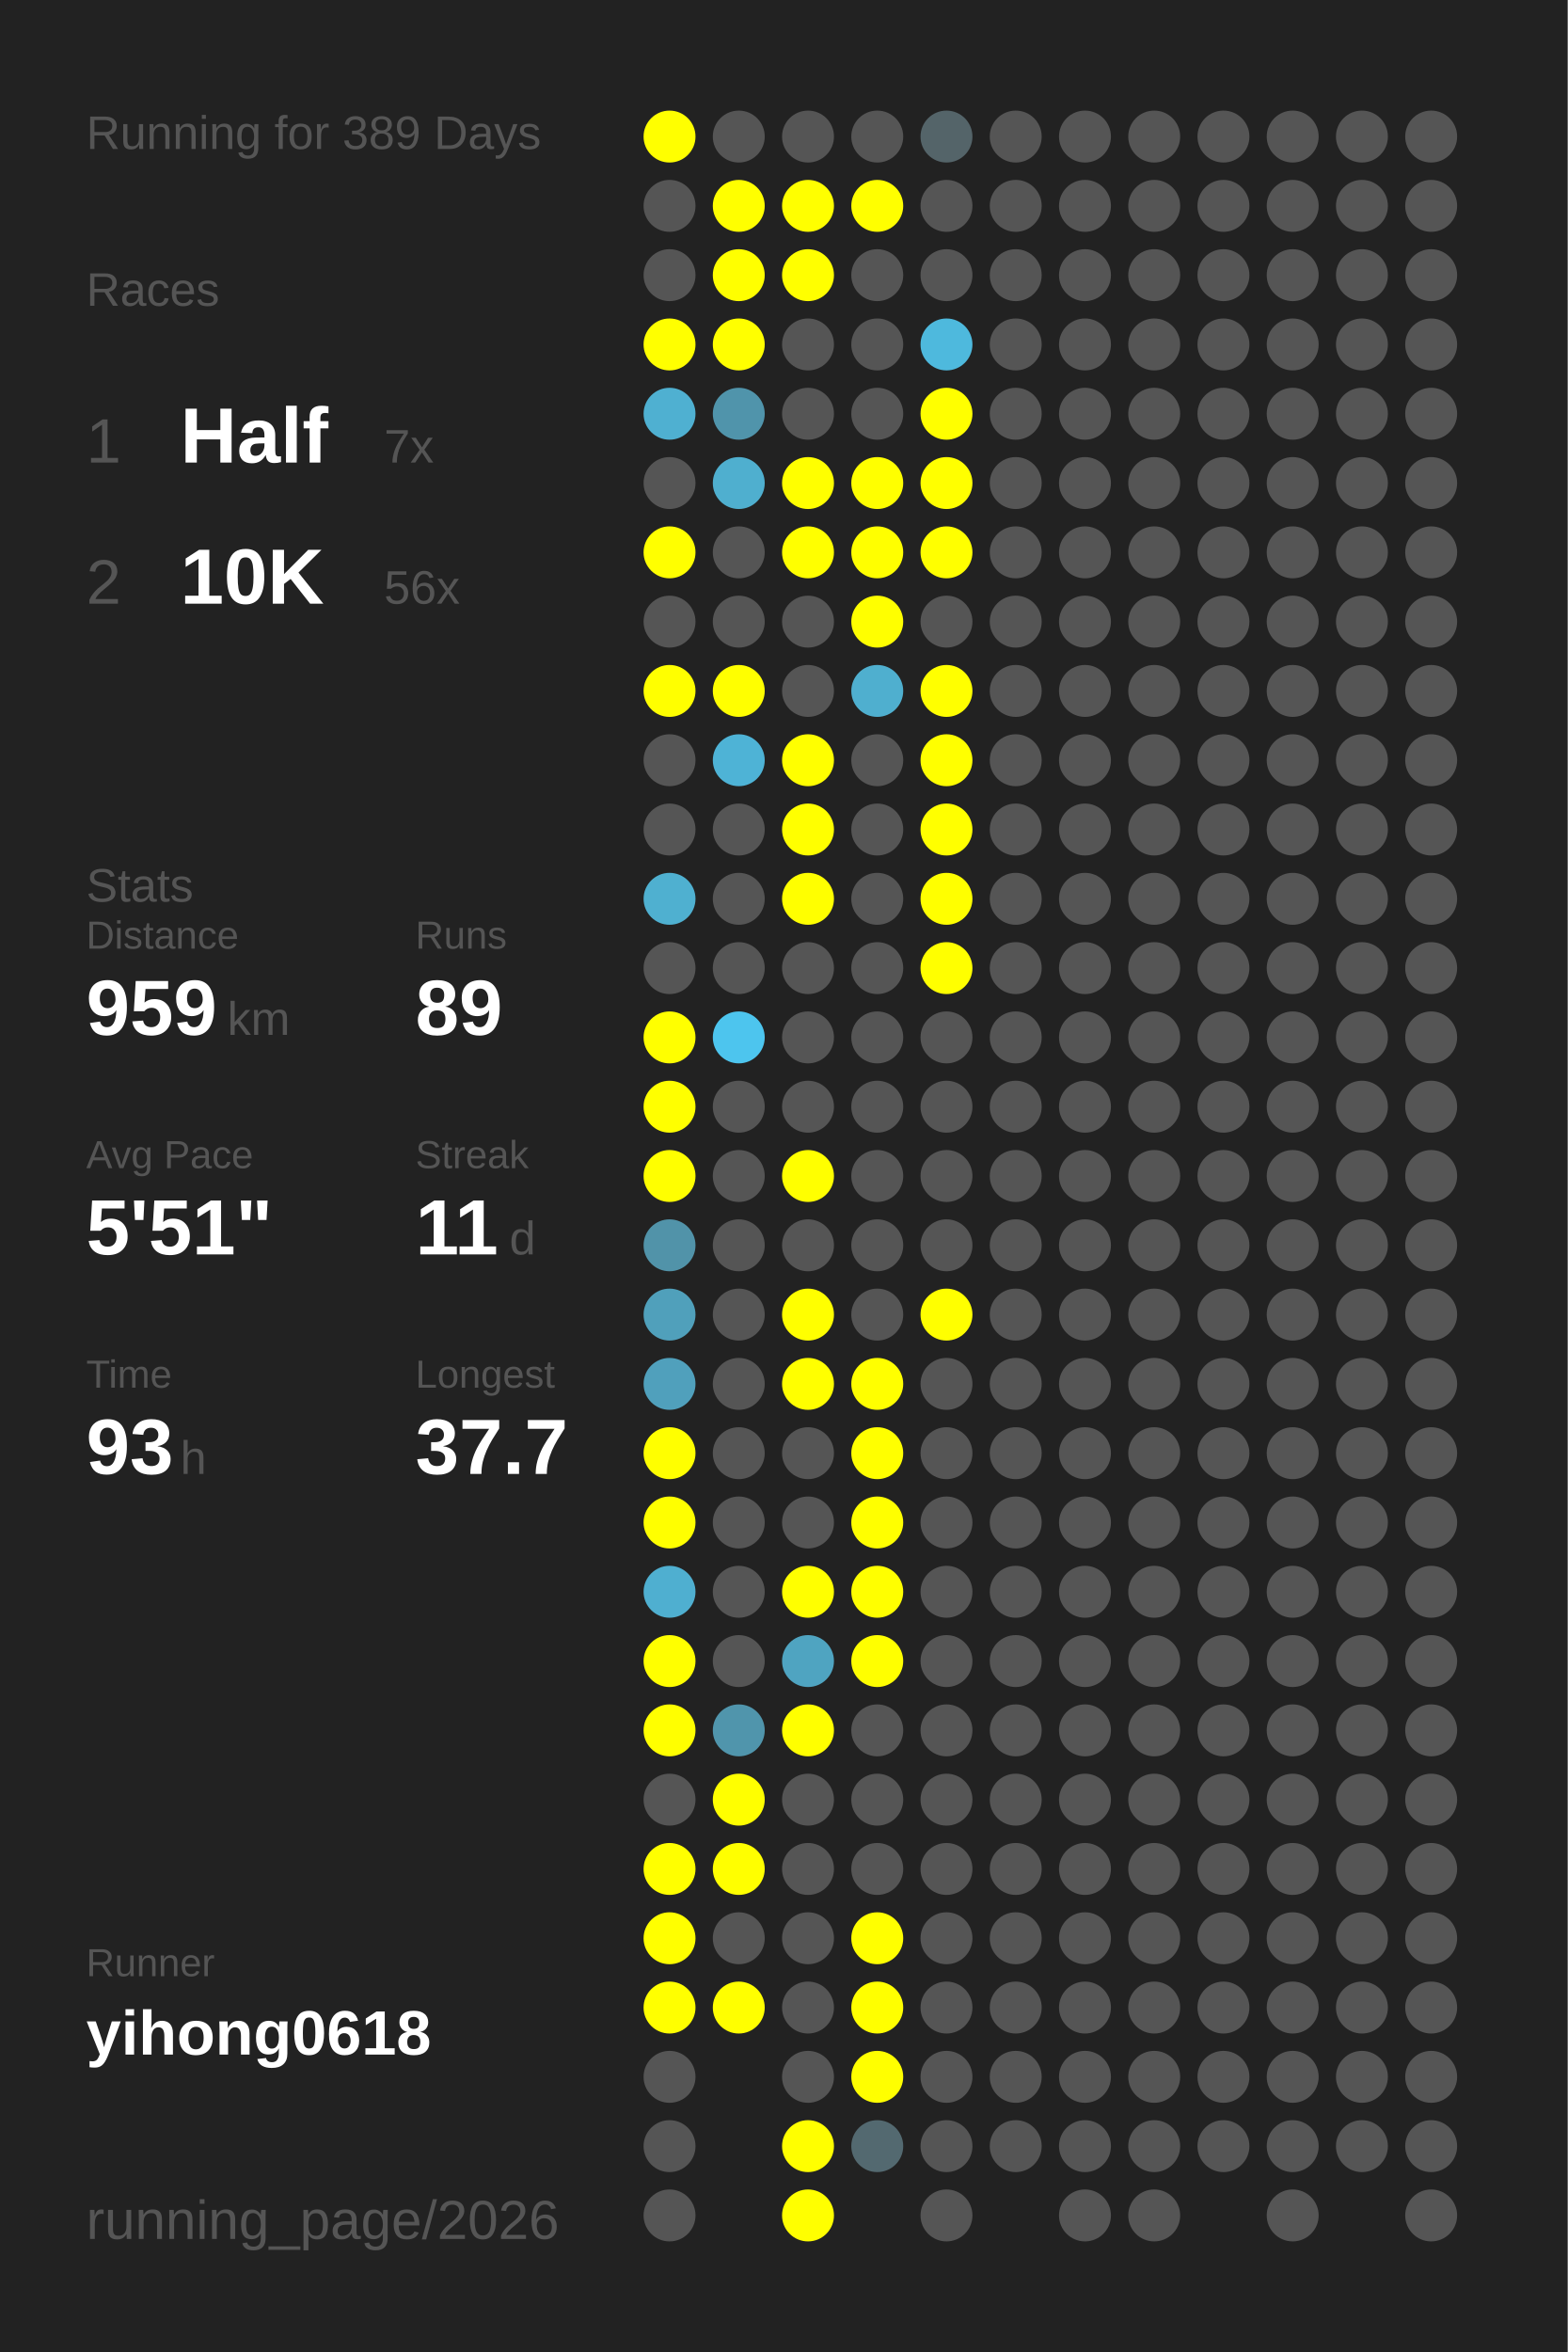
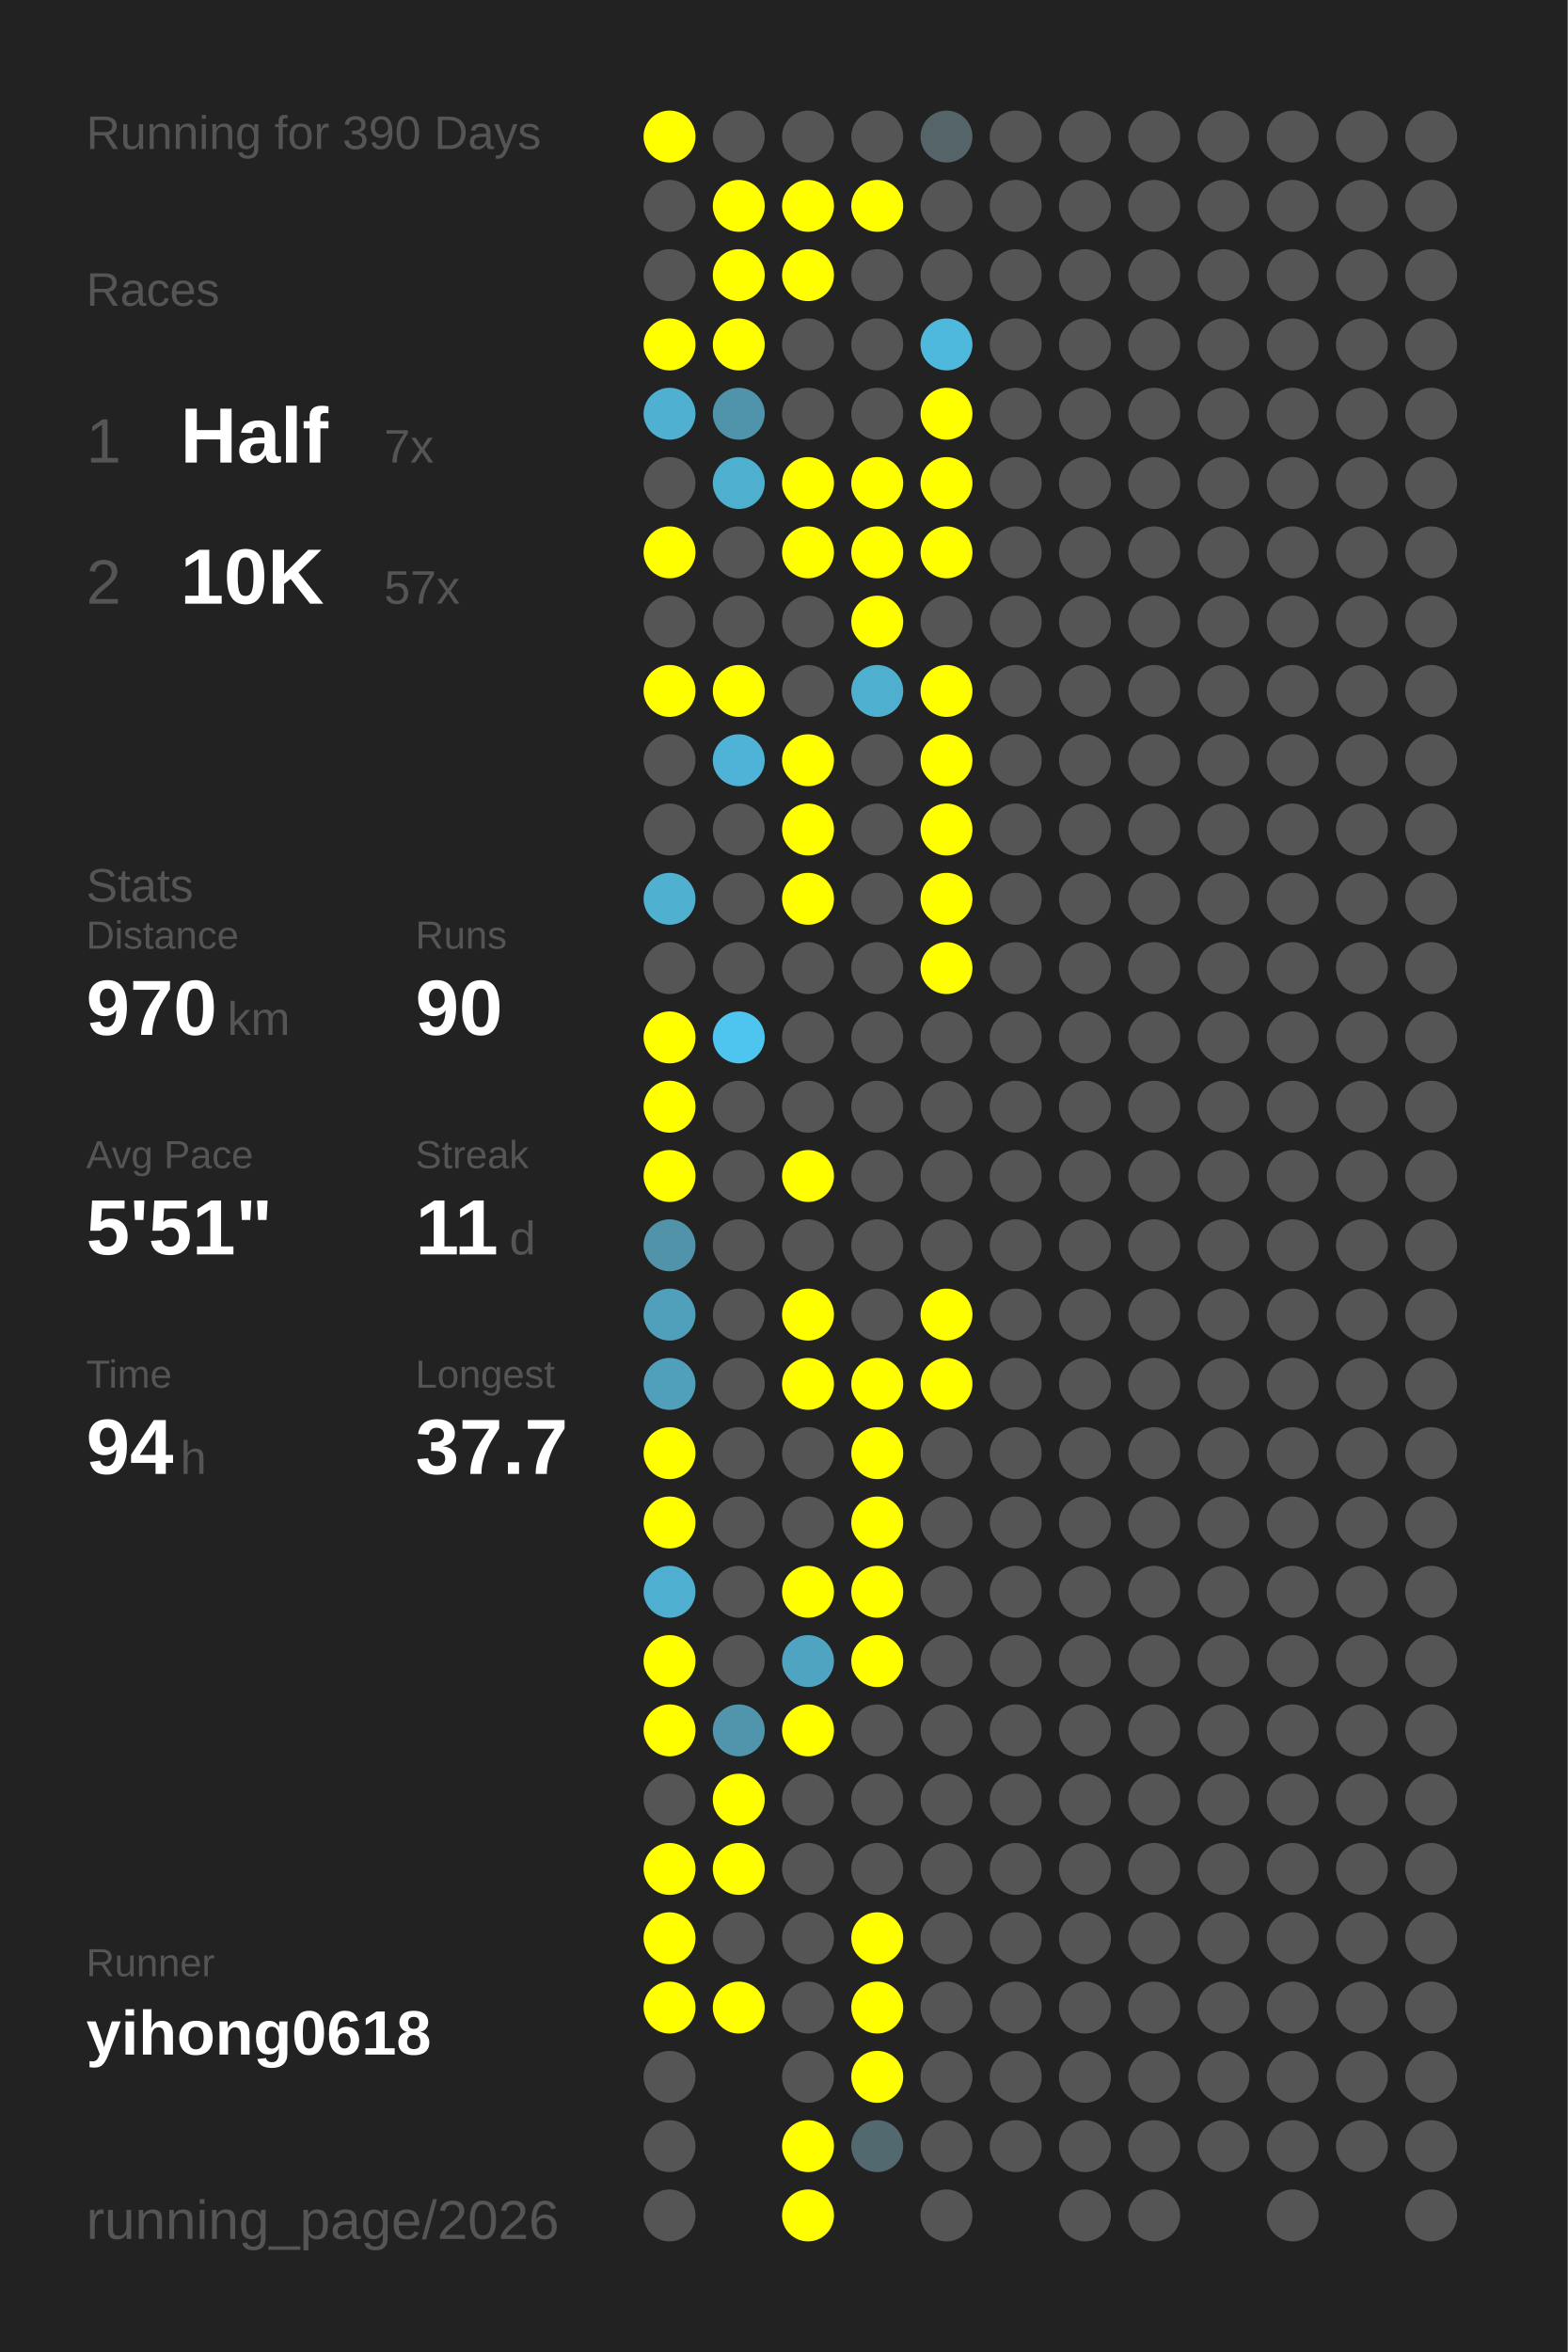
<svg xmlns="http://www.w3.org/2000/svg" baseProfile="full" height="300mm" version="1.1" viewBox="0,0,200,300" width="200mm">
  <defs />
  <rect fill="#222222" height="300" width="200" x="0" y="0" />
-   <text fill="#555555" style="font-size:6px; font-family:Arial;" x="11" y="19">Running for 389 Days</text>
+   <text fill="#555555" style="font-size:6px; font-family:Arial;" x="11" y="19">Running for 390 Days</text>
  <text fill="#555555" style="font-size:6px; font-family:Arial;" x="11" y="39">Races</text>
  <text fill="#555555" style="font-size:8px; font-family:Arial;" x="11" y="59">1</text>
  <text fill="#FFFFFF" style="font-size:10px; font-family:Arial; font-weight:bold;" x="23" y="59">Half</text>
  <text fill="#555555" style="font-size:6px; font-family:Arial;" x="49" y="59">7x</text>
  <text fill="#555555" style="font-size:8px; font-family:Arial;" x="11" y="77">2</text>
  <text fill="#FFFFFF" style="font-size:10px; font-family:Arial; font-weight:bold;" x="23" y="77">10K</text>
-   <text fill="#555555" style="font-size:6px; font-family:Arial;" x="49" y="77">56x</text>
+   <text fill="#555555" style="font-size:6px; font-family:Arial;" x="49" y="77">57x</text>
  <text fill="#555555" style="font-size:6px; font-family:Arial;" x="11" y="115">Stats</text>
  <text fill="#555555" style="font-size:5px; font-family:Arial;" x="11" y="121">Distance</text>
-   <text fill="#FFFFFF" style="font-size:10px; font-family:Arial; font-weight:bold;" x="11" y="132">959</text>
+   <text fill="#FFFFFF" style="font-size:10px; font-family:Arial; font-weight:bold;" x="11" y="132">970</text>
  <text fill="#555555" style="font-size:6px; font-family:Arial;" x="29" y="132">km</text>
  <text fill="#555555" style="font-size:5px; font-family:Arial;" x="53" y="121">Runs</text>
-   <text fill="#FFFFFF" style="font-size:10px; font-family:Arial; font-weight:bold;" x="53" y="132">89</text>
+   <text fill="#FFFFFF" style="font-size:10px; font-family:Arial; font-weight:bold;" x="53" y="132">90</text>
  <text fill="#555555" style="font-size:5px; font-family:Arial;" x="11" y="149">Avg Pace</text>
  <text fill="#FFFFFF" style="font-size:10px; font-family:Arial; font-weight:bold;" x="11" y="160">5'51"</text>
  <text fill="#555555" style="font-size:5px; font-family:Arial;" x="53" y="149">Streak</text>
  <text fill="#FFFFFF" style="font-size:10px; font-family:Arial; font-weight:bold;" x="53" y="160">11</text>
  <text fill="#555555" style="font-size:6px; font-family:Arial;" x="65" y="160">d</text>
  <text fill="#555555" style="font-size:5px; font-family:Arial;" x="11" y="177">Time</text>
-   <text fill="#FFFFFF" style="font-size:10px; font-family:Arial; font-weight:bold;" x="11" y="188">93</text>
+   <text fill="#FFFFFF" style="font-size:10px; font-family:Arial; font-weight:bold;" x="11" y="188">94</text>
  <text fill="#555555" style="font-size:6px; font-family:Arial;" x="23" y="188">h</text>
  <text fill="#555555" style="font-size:5px; font-family:Arial;" x="53" y="177">Longest</text>
  <text fill="#FFFFFF" style="font-size:10px; font-family:Arial; font-weight:bold;" x="53" y="188">37.7</text>
  <text fill="#555555" style="font-size:5px; font-family:Arial;" x="11" y="252.065">Runner</text>
  <text fill="#FFFFFF" style="font-size:8px; font-family:Arial; font-weight:bold;" x="11" y="262.065">yihong0618</text>
  <text fill="#555555" style="font-size:7px; font-family:Arial;" x="11" y="285.581">running_page/2026</text>
  <circle cx="85.417" cy="17.419" fill="#FFFF00" r="3.312" />
  <circle cx="85.417" cy="26.258" fill="#555555" r="3.312" />
  <circle cx="85.417" cy="35.097" fill="#555555" r="3.312" />
  <circle cx="85.417" cy="43.935" fill="#FFFF00" r="3.312" />
  <circle cx="85.417" cy="52.774" fill="#4fb0d1" r="3.312" />
  <circle cx="85.417" cy="61.613" fill="#555555" r="3.312" />
  <circle cx="85.417" cy="70.452" fill="#FFFF00" r="3.312" />
  <circle cx="85.417" cy="79.29" fill="#555555" r="3.312" />
  <circle cx="85.417" cy="88.129" fill="#FFFF00" r="3.312" />
  <circle cx="85.417" cy="96.968" fill="#555555" r="3.312" />
  <circle cx="85.417" cy="105.806" fill="#555555" r="3.312" />
  <circle cx="85.417" cy="114.645" fill="#4fb0d0" r="3.312" />
  <circle cx="85.417" cy="123.484" fill="#555555" r="3.312" />
  <circle cx="85.417" cy="132.323" fill="#FFFF00" r="3.312" />
  <circle cx="85.417" cy="141.161" fill="#FFFF00" r="3.312" />
  <circle cx="85.417" cy="150" fill="#FFFF00" r="3.312" />
  <circle cx="85.417" cy="158.839" fill="#5193a9" r="3.312" />
  <circle cx="85.417" cy="167.677" fill="#50a0bb" r="3.312" />
  <circle cx="85.417" cy="176.516" fill="#50a0bc" r="3.312" />
  <circle cx="85.417" cy="185.355" fill="#FFFF00" r="3.312" />
  <circle cx="85.417" cy="194.194" fill="#FFFF00" r="3.312" />
  <circle cx="85.417" cy="203.032" fill="#4fafd0" r="3.312" />
  <circle cx="85.417" cy="211.871" fill="#FFFF00" r="3.312" />
  <circle cx="85.417" cy="220.71" fill="#FFFF00" r="3.312" />
  <circle cx="85.417" cy="229.548" fill="#555555" r="3.312" />
  <circle cx="85.417" cy="238.387" fill="#FFFF00" r="3.312" />
  <circle cx="85.417" cy="247.226" fill="#FFFF00" r="3.312" />
  <circle cx="85.417" cy="256.065" fill="#FFFF00" r="3.312" />
  <circle cx="85.417" cy="264.903" fill="#555555" r="3.312" />
  <circle cx="85.417" cy="273.742" fill="#555555" r="3.312" />
  <circle cx="85.417" cy="282.581" fill="#555555" r="3.312" />
  <circle cx="94.25" cy="17.419" fill="#555555" r="3.312" />
  <circle cx="94.25" cy="26.258" fill="#FFFF00" r="3.312" />
  <circle cx="94.25" cy="35.097" fill="#FFFF00" r="3.312" />
  <circle cx="94.25" cy="43.935" fill="#FFFF00" r="3.312" />
  <circle cx="94.25" cy="52.774" fill="#5094ab" r="3.312" />
  <circle cx="94.25" cy="61.613" fill="#4fafcf" r="3.312" />
  <circle cx="94.25" cy="70.452" fill="#555555" r="3.312" />
  <circle cx="94.25" cy="79.29" fill="#555555" r="3.312" />
  <circle cx="94.25" cy="88.129" fill="#FFFF00" r="3.312" />
  <circle cx="94.25" cy="96.968" fill="#4eb3d6" r="3.312" />
  <circle cx="94.25" cy="105.806" fill="#555555" r="3.312" />
  <circle cx="94.25" cy="114.645" fill="#555555" r="3.312" />
  <circle cx="94.25" cy="123.484" fill="#555555" r="3.312" />
  <circle cx="94.25" cy="132.323" fill="#4dc5ee" r="3.312" />
  <circle cx="94.25" cy="141.161" fill="#555555" r="3.312" />
  <circle cx="94.25" cy="150" fill="#555555" r="3.312" />
  <circle cx="94.25" cy="158.839" fill="#555555" r="3.312" />
  <circle cx="94.25" cy="167.677" fill="#555555" r="3.312" />
  <circle cx="94.25" cy="176.516" fill="#555555" r="3.312" />
  <circle cx="94.25" cy="185.355" fill="#555555" r="3.312" />
  <circle cx="94.25" cy="194.194" fill="#555555" r="3.312" />
  <circle cx="94.25" cy="203.032" fill="#555555" r="3.312" />
  <circle cx="94.25" cy="211.871" fill="#555555" r="3.312" />
  <circle cx="94.25" cy="220.71" fill="#5095ac" r="3.312" />
  <circle cx="94.25" cy="229.548" fill="#FFFF00" r="3.312" />
  <circle cx="94.25" cy="238.387" fill="#FFFF00" r="3.312" />
  <circle cx="94.25" cy="247.226" fill="#555555" r="3.312" />
  <circle cx="94.25" cy="256.065" fill="#FFFF00" r="3.312" />
  <circle cx="103.083" cy="17.419" fill="#555555" r="3.312" />
  <circle cx="103.083" cy="26.258" fill="#FFFF00" r="3.312" />
  <circle cx="103.083" cy="35.097" fill="#FFFF00" r="3.312" />
  <circle cx="103.083" cy="43.935" fill="#555555" r="3.312" />
  <circle cx="103.083" cy="52.774" fill="#555555" r="3.312" />
  <circle cx="103.083" cy="61.613" fill="#FFFF00" r="3.312" />
  <circle cx="103.083" cy="70.452" fill="#FFFF00" r="3.312" />
  <circle cx="103.083" cy="79.29" fill="#555555" r="3.312" />
  <circle cx="103.083" cy="88.129" fill="#555555" r="3.312" />
  <circle cx="103.083" cy="96.968" fill="#FFFF00" r="3.312" />
  <circle cx="103.083" cy="105.806" fill="#FFFF00" r="3.312" />
  <circle cx="103.083" cy="114.645" fill="#FFFF00" r="3.312" />
  <circle cx="103.083" cy="123.484" fill="#555555" r="3.312" />
  <circle cx="103.083" cy="132.323" fill="#555555" r="3.312" />
  <circle cx="103.083" cy="141.161" fill="#555555" r="3.312" />
  <circle cx="103.083" cy="150" fill="#FFFF00" r="3.312" />
  <circle cx="103.083" cy="158.839" fill="#555555" r="3.312" />
  <circle cx="103.083" cy="167.677" fill="#FFFF00" r="3.312" />
  <circle cx="103.083" cy="176.516" fill="#FFFF00" r="3.312" />
  <circle cx="103.083" cy="185.355" fill="#555555" r="3.312" />
  <circle cx="103.083" cy="194.194" fill="#555555" r="3.312" />
  <circle cx="103.083" cy="203.032" fill="#FFFF00" r="3.312" />
  <circle cx="103.083" cy="211.871" fill="#4fa4c1" r="3.312" />
  <circle cx="103.083" cy="220.71" fill="#FFFF00" r="3.312" />
  <circle cx="103.083" cy="229.548" fill="#555555" r="3.312" />
  <circle cx="103.083" cy="238.387" fill="#555555" r="3.312" />
  <circle cx="103.083" cy="247.226" fill="#555555" r="3.312" />
  <circle cx="103.083" cy="256.065" fill="#555555" r="3.312" />
  <circle cx="103.083" cy="264.903" fill="#555555" r="3.312" />
  <circle cx="103.083" cy="273.742" fill="#FFFF00" r="3.312" />
  <circle cx="103.083" cy="282.581" fill="#FFFF00" r="3.312" />
  <circle cx="111.917" cy="17.419" fill="#555555" r="3.312" />
  <circle cx="111.917" cy="26.258" fill="#FFFF00" r="3.312" />
  <circle cx="111.917" cy="35.097" fill="#555555" r="3.312" />
  <circle cx="111.917" cy="43.935" fill="#555555" r="3.312" />
  <circle cx="111.917" cy="52.774" fill="#555555" r="3.312" />
  <circle cx="111.917" cy="61.613" fill="#FFFF00" r="3.312" />
  <circle cx="111.917" cy="70.452" fill="#FFFF00" r="3.312" />
  <circle cx="111.917" cy="79.29" fill="#FFFF00" r="3.312" />
  <circle cx="111.917" cy="88.129" fill="#4fafcf" r="3.312" />
  <circle cx="111.917" cy="96.968" fill="#555555" r="3.312" />
  <circle cx="111.917" cy="105.806" fill="#555555" r="3.312" />
  <circle cx="111.917" cy="114.645" fill="#555555" r="3.312" />
  <circle cx="111.917" cy="123.484" fill="#555555" r="3.312" />
  <circle cx="111.917" cy="132.323" fill="#555555" r="3.312" />
  <circle cx="111.917" cy="141.161" fill="#555555" r="3.312" />
  <circle cx="111.917" cy="150" fill="#555555" r="3.312" />
  <circle cx="111.917" cy="158.839" fill="#555555" r="3.312" />
  <circle cx="111.917" cy="167.677" fill="#555555" r="3.312" />
  <circle cx="111.917" cy="176.516" fill="#FFFF00" r="3.312" />
  <circle cx="111.917" cy="185.355" fill="#FFFF00" r="3.312" />
  <circle cx="111.917" cy="194.194" fill="#FFFF00" r="3.312" />
  <circle cx="111.917" cy="203.032" fill="#FFFF00" r="3.312" />
  <circle cx="111.917" cy="211.871" fill="#FFFF00" r="3.312" />
  <circle cx="111.917" cy="220.71" fill="#555555" r="3.312" />
  <circle cx="111.917" cy="229.548" fill="#555555" r="3.312" />
  <circle cx="111.917" cy="238.387" fill="#555555" r="3.312" />
  <circle cx="111.917" cy="247.226" fill="#FFFF00" r="3.312" />
  <circle cx="111.917" cy="256.065" fill="#FFFF00" r="3.312" />
  <circle cx="111.917" cy="264.903" fill="#FFFF00" r="3.312" />
  <circle cx="111.917" cy="273.742" fill="#536970" r="3.312" />
  <circle cx="120.75" cy="17.419" fill="#546469" r="3.312" />
  <circle cx="120.75" cy="26.258" fill="#555555" r="3.312" />
  <circle cx="120.75" cy="35.097" fill="#555555" r="3.312" />
  <circle cx="120.75" cy="43.935" fill="#4eb9dd" r="3.312" />
  <circle cx="120.75" cy="52.774" fill="#FFFF00" r="3.312" />
  <circle cx="120.75" cy="61.613" fill="#FFFF00" r="3.312" />
  <circle cx="120.75" cy="70.452" fill="#FFFF00" r="3.312" />
  <circle cx="120.75" cy="79.29" fill="#555555" r="3.312" />
  <circle cx="120.75" cy="88.129" fill="#FFFF00" r="3.312" />
  <circle cx="120.75" cy="96.968" fill="#FFFF00" r="3.312" />
  <circle cx="120.75" cy="105.806" fill="#FFFF00" r="3.312" />
  <circle cx="120.75" cy="114.645" fill="#FFFF00" r="3.312" />
  <circle cx="120.75" cy="123.484" fill="#FFFF00" r="3.312" />
  <circle cx="120.75" cy="132.323" fill="#555555" r="3.312" />
  <circle cx="120.75" cy="141.161" fill="#555555" r="3.312" />
  <circle cx="120.75" cy="150" fill="#555555" r="3.312" />
  <circle cx="120.75" cy="158.839" fill="#555555" r="3.312" />
  <circle cx="120.75" cy="167.677" fill="#FFFF00" r="3.312" />
-   <circle cx="120.75" cy="176.516" fill="#555555" r="3.312" />
+   <circle cx="120.75" cy="176.516" fill="#FFFF00" r="3.312" />
  <circle cx="120.75" cy="185.355" fill="#555555" r="3.312" />
  <circle cx="120.75" cy="194.194" fill="#555555" r="3.312" />
  <circle cx="120.75" cy="203.032" fill="#555555" r="3.312" />
  <circle cx="120.75" cy="211.871" fill="#555555" r="3.312" />
  <circle cx="120.75" cy="220.71" fill="#555555" r="3.312" />
  <circle cx="120.75" cy="229.548" fill="#555555" r="3.312" />
  <circle cx="120.75" cy="238.387" fill="#555555" r="3.312" />
  <circle cx="120.75" cy="247.226" fill="#555555" r="3.312" />
  <circle cx="120.75" cy="256.065" fill="#555555" r="3.312" />
  <circle cx="120.75" cy="264.903" fill="#555555" r="3.312" />
  <circle cx="120.75" cy="273.742" fill="#555555" r="3.312" />
  <circle cx="120.75" cy="282.581" fill="#555555" r="3.312" />
  <circle cx="129.583" cy="17.419" fill="#555555" r="3.312" />
  <circle cx="129.583" cy="26.258" fill="#555555" r="3.312" />
  <circle cx="129.583" cy="35.097" fill="#555555" r="3.312" />
  <circle cx="129.583" cy="43.935" fill="#555555" r="3.312" />
  <circle cx="129.583" cy="52.774" fill="#555555" r="3.312" />
  <circle cx="129.583" cy="61.613" fill="#555555" r="3.312" />
  <circle cx="129.583" cy="70.452" fill="#555555" r="3.312" />
  <circle cx="129.583" cy="79.29" fill="#555555" r="3.312" />
  <circle cx="129.583" cy="88.129" fill="#555555" r="3.312" />
  <circle cx="129.583" cy="96.968" fill="#555555" r="3.312" />
  <circle cx="129.583" cy="105.806" fill="#555555" r="3.312" />
  <circle cx="129.583" cy="114.645" fill="#555555" r="3.312" />
  <circle cx="129.583" cy="123.484" fill="#555555" r="3.312" />
  <circle cx="129.583" cy="132.323" fill="#555555" r="3.312" />
  <circle cx="129.583" cy="141.161" fill="#555555" r="3.312" />
  <circle cx="129.583" cy="150" fill="#555555" r="3.312" />
  <circle cx="129.583" cy="158.839" fill="#555555" r="3.312" />
  <circle cx="129.583" cy="167.677" fill="#555555" r="3.312" />
  <circle cx="129.583" cy="176.516" fill="#555555" r="3.312" />
  <circle cx="129.583" cy="185.355" fill="#555555" r="3.312" />
  <circle cx="129.583" cy="194.194" fill="#555555" r="3.312" />
  <circle cx="129.583" cy="203.032" fill="#555555" r="3.312" />
  <circle cx="129.583" cy="211.871" fill="#555555" r="3.312" />
  <circle cx="129.583" cy="220.71" fill="#555555" r="3.312" />
  <circle cx="129.583" cy="229.548" fill="#555555" r="3.312" />
  <circle cx="129.583" cy="238.387" fill="#555555" r="3.312" />
  <circle cx="129.583" cy="247.226" fill="#555555" r="3.312" />
  <circle cx="129.583" cy="256.065" fill="#555555" r="3.312" />
  <circle cx="129.583" cy="264.903" fill="#555555" r="3.312" />
  <circle cx="129.583" cy="273.742" fill="#555555" r="3.312" />
  <circle cx="138.417" cy="17.419" fill="#555555" r="3.312" />
  <circle cx="138.417" cy="26.258" fill="#555555" r="3.312" />
  <circle cx="138.417" cy="35.097" fill="#555555" r="3.312" />
  <circle cx="138.417" cy="43.935" fill="#555555" r="3.312" />
  <circle cx="138.417" cy="52.774" fill="#555555" r="3.312" />
  <circle cx="138.417" cy="61.613" fill="#555555" r="3.312" />
  <circle cx="138.417" cy="70.452" fill="#555555" r="3.312" />
  <circle cx="138.417" cy="79.29" fill="#555555" r="3.312" />
  <circle cx="138.417" cy="88.129" fill="#555555" r="3.312" />
  <circle cx="138.417" cy="96.968" fill="#555555" r="3.312" />
  <circle cx="138.417" cy="105.806" fill="#555555" r="3.312" />
  <circle cx="138.417" cy="114.645" fill="#555555" r="3.312" />
  <circle cx="138.417" cy="123.484" fill="#555555" r="3.312" />
  <circle cx="138.417" cy="132.323" fill="#555555" r="3.312" />
  <circle cx="138.417" cy="141.161" fill="#555555" r="3.312" />
  <circle cx="138.417" cy="150" fill="#555555" r="3.312" />
  <circle cx="138.417" cy="158.839" fill="#555555" r="3.312" />
  <circle cx="138.417" cy="167.677" fill="#555555" r="3.312" />
  <circle cx="138.417" cy="176.516" fill="#555555" r="3.312" />
  <circle cx="138.417" cy="185.355" fill="#555555" r="3.312" />
  <circle cx="138.417" cy="194.194" fill="#555555" r="3.312" />
  <circle cx="138.417" cy="203.032" fill="#555555" r="3.312" />
  <circle cx="138.417" cy="211.871" fill="#555555" r="3.312" />
  <circle cx="138.417" cy="220.71" fill="#555555" r="3.312" />
  <circle cx="138.417" cy="229.548" fill="#555555" r="3.312" />
  <circle cx="138.417" cy="238.387" fill="#555555" r="3.312" />
  <circle cx="138.417" cy="247.226" fill="#555555" r="3.312" />
  <circle cx="138.417" cy="256.065" fill="#555555" r="3.312" />
  <circle cx="138.417" cy="264.903" fill="#555555" r="3.312" />
  <circle cx="138.417" cy="273.742" fill="#555555" r="3.312" />
  <circle cx="138.417" cy="282.581" fill="#555555" r="3.312" />
  <circle cx="147.25" cy="17.419" fill="#555555" r="3.312" />
  <circle cx="147.25" cy="26.258" fill="#555555" r="3.312" />
  <circle cx="147.25" cy="35.097" fill="#555555" r="3.312" />
  <circle cx="147.25" cy="43.935" fill="#555555" r="3.312" />
  <circle cx="147.25" cy="52.774" fill="#555555" r="3.312" />
  <circle cx="147.25" cy="61.613" fill="#555555" r="3.312" />
  <circle cx="147.25" cy="70.452" fill="#555555" r="3.312" />
  <circle cx="147.25" cy="79.29" fill="#555555" r="3.312" />
  <circle cx="147.25" cy="88.129" fill="#555555" r="3.312" />
  <circle cx="147.25" cy="96.968" fill="#555555" r="3.312" />
  <circle cx="147.25" cy="105.806" fill="#555555" r="3.312" />
  <circle cx="147.25" cy="114.645" fill="#555555" r="3.312" />
  <circle cx="147.25" cy="123.484" fill="#555555" r="3.312" />
  <circle cx="147.25" cy="132.323" fill="#555555" r="3.312" />
  <circle cx="147.25" cy="141.161" fill="#555555" r="3.312" />
  <circle cx="147.25" cy="150" fill="#555555" r="3.312" />
  <circle cx="147.25" cy="158.839" fill="#555555" r="3.312" />
  <circle cx="147.25" cy="167.677" fill="#555555" r="3.312" />
  <circle cx="147.25" cy="176.516" fill="#555555" r="3.312" />
  <circle cx="147.25" cy="185.355" fill="#555555" r="3.312" />
  <circle cx="147.25" cy="194.194" fill="#555555" r="3.312" />
  <circle cx="147.25" cy="203.032" fill="#555555" r="3.312" />
  <circle cx="147.25" cy="211.871" fill="#555555" r="3.312" />
  <circle cx="147.25" cy="220.71" fill="#555555" r="3.312" />
  <circle cx="147.25" cy="229.548" fill="#555555" r="3.312" />
  <circle cx="147.25" cy="238.387" fill="#555555" r="3.312" />
  <circle cx="147.25" cy="247.226" fill="#555555" r="3.312" />
  <circle cx="147.25" cy="256.065" fill="#555555" r="3.312" />
  <circle cx="147.25" cy="264.903" fill="#555555" r="3.312" />
  <circle cx="147.25" cy="273.742" fill="#555555" r="3.312" />
  <circle cx="147.25" cy="282.581" fill="#555555" r="3.312" />
  <circle cx="156.083" cy="17.419" fill="#555555" r="3.312" />
  <circle cx="156.083" cy="26.258" fill="#555555" r="3.312" />
  <circle cx="156.083" cy="35.097" fill="#555555" r="3.312" />
  <circle cx="156.083" cy="43.935" fill="#555555" r="3.312" />
  <circle cx="156.083" cy="52.774" fill="#555555" r="3.312" />
  <circle cx="156.083" cy="61.613" fill="#555555" r="3.312" />
  <circle cx="156.083" cy="70.452" fill="#555555" r="3.312" />
  <circle cx="156.083" cy="79.29" fill="#555555" r="3.312" />
  <circle cx="156.083" cy="88.129" fill="#555555" r="3.312" />
  <circle cx="156.083" cy="96.968" fill="#555555" r="3.312" />
  <circle cx="156.083" cy="105.806" fill="#555555" r="3.312" />
  <circle cx="156.083" cy="114.645" fill="#555555" r="3.312" />
  <circle cx="156.083" cy="123.484" fill="#555555" r="3.312" />
  <circle cx="156.083" cy="132.323" fill="#555555" r="3.312" />
  <circle cx="156.083" cy="141.161" fill="#555555" r="3.312" />
  <circle cx="156.083" cy="150" fill="#555555" r="3.312" />
  <circle cx="156.083" cy="158.839" fill="#555555" r="3.312" />
  <circle cx="156.083" cy="167.677" fill="#555555" r="3.312" />
  <circle cx="156.083" cy="176.516" fill="#555555" r="3.312" />
  <circle cx="156.083" cy="185.355" fill="#555555" r="3.312" />
  <circle cx="156.083" cy="194.194" fill="#555555" r="3.312" />
  <circle cx="156.083" cy="203.032" fill="#555555" r="3.312" />
  <circle cx="156.083" cy="211.871" fill="#555555" r="3.312" />
  <circle cx="156.083" cy="220.71" fill="#555555" r="3.312" />
  <circle cx="156.083" cy="229.548" fill="#555555" r="3.312" />
  <circle cx="156.083" cy="238.387" fill="#555555" r="3.312" />
  <circle cx="156.083" cy="247.226" fill="#555555" r="3.312" />
  <circle cx="156.083" cy="256.065" fill="#555555" r="3.312" />
  <circle cx="156.083" cy="264.903" fill="#555555" r="3.312" />
  <circle cx="156.083" cy="273.742" fill="#555555" r="3.312" />
  <circle cx="164.917" cy="17.419" fill="#555555" r="3.312" />
  <circle cx="164.917" cy="26.258" fill="#555555" r="3.312" />
  <circle cx="164.917" cy="35.097" fill="#555555" r="3.312" />
  <circle cx="164.917" cy="43.935" fill="#555555" r="3.312" />
  <circle cx="164.917" cy="52.774" fill="#555555" r="3.312" />
  <circle cx="164.917" cy="61.613" fill="#555555" r="3.312" />
  <circle cx="164.917" cy="70.452" fill="#555555" r="3.312" />
  <circle cx="164.917" cy="79.29" fill="#555555" r="3.312" />
  <circle cx="164.917" cy="88.129" fill="#555555" r="3.312" />
  <circle cx="164.917" cy="96.968" fill="#555555" r="3.312" />
  <circle cx="164.917" cy="105.806" fill="#555555" r="3.312" />
  <circle cx="164.917" cy="114.645" fill="#555555" r="3.312" />
  <circle cx="164.917" cy="123.484" fill="#555555" r="3.312" />
  <circle cx="164.917" cy="132.323" fill="#555555" r="3.312" />
  <circle cx="164.917" cy="141.161" fill="#555555" r="3.312" />
  <circle cx="164.917" cy="150" fill="#555555" r="3.312" />
  <circle cx="164.917" cy="158.839" fill="#555555" r="3.312" />
  <circle cx="164.917" cy="167.677" fill="#555555" r="3.312" />
  <circle cx="164.917" cy="176.516" fill="#555555" r="3.312" />
  <circle cx="164.917" cy="185.355" fill="#555555" r="3.312" />
  <circle cx="164.917" cy="194.194" fill="#555555" r="3.312" />
  <circle cx="164.917" cy="203.032" fill="#555555" r="3.312" />
  <circle cx="164.917" cy="211.871" fill="#555555" r="3.312" />
  <circle cx="164.917" cy="220.71" fill="#555555" r="3.312" />
  <circle cx="164.917" cy="229.548" fill="#555555" r="3.312" />
  <circle cx="164.917" cy="238.387" fill="#555555" r="3.312" />
  <circle cx="164.917" cy="247.226" fill="#555555" r="3.312" />
  <circle cx="164.917" cy="256.065" fill="#555555" r="3.312" />
  <circle cx="164.917" cy="264.903" fill="#555555" r="3.312" />
  <circle cx="164.917" cy="273.742" fill="#555555" r="3.312" />
  <circle cx="164.917" cy="282.581" fill="#555555" r="3.312" />
  <circle cx="173.75" cy="17.419" fill="#555555" r="3.312" />
  <circle cx="173.75" cy="26.258" fill="#555555" r="3.312" />
  <circle cx="173.75" cy="35.097" fill="#555555" r="3.312" />
  <circle cx="173.75" cy="43.935" fill="#555555" r="3.312" />
  <circle cx="173.75" cy="52.774" fill="#555555" r="3.312" />
  <circle cx="173.75" cy="61.613" fill="#555555" r="3.312" />
  <circle cx="173.75" cy="70.452" fill="#555555" r="3.312" />
  <circle cx="173.75" cy="79.29" fill="#555555" r="3.312" />
  <circle cx="173.75" cy="88.129" fill="#555555" r="3.312" />
  <circle cx="173.75" cy="96.968" fill="#555555" r="3.312" />
  <circle cx="173.75" cy="105.806" fill="#555555" r="3.312" />
  <circle cx="173.75" cy="114.645" fill="#555555" r="3.312" />
  <circle cx="173.75" cy="123.484" fill="#555555" r="3.312" />
  <circle cx="173.75" cy="132.323" fill="#555555" r="3.312" />
  <circle cx="173.75" cy="141.161" fill="#555555" r="3.312" />
  <circle cx="173.75" cy="150" fill="#555555" r="3.312" />
  <circle cx="173.75" cy="158.839" fill="#555555" r="3.312" />
  <circle cx="173.75" cy="167.677" fill="#555555" r="3.312" />
  <circle cx="173.75" cy="176.516" fill="#555555" r="3.312" />
  <circle cx="173.75" cy="185.355" fill="#555555" r="3.312" />
  <circle cx="173.75" cy="194.194" fill="#555555" r="3.312" />
  <circle cx="173.75" cy="203.032" fill="#555555" r="3.312" />
  <circle cx="173.75" cy="211.871" fill="#555555" r="3.312" />
  <circle cx="173.75" cy="220.71" fill="#555555" r="3.312" />
  <circle cx="173.75" cy="229.548" fill="#555555" r="3.312" />
  <circle cx="173.75" cy="238.387" fill="#555555" r="3.312" />
  <circle cx="173.75" cy="247.226" fill="#555555" r="3.312" />
  <circle cx="173.75" cy="256.065" fill="#555555" r="3.312" />
  <circle cx="173.75" cy="264.903" fill="#555555" r="3.312" />
  <circle cx="173.75" cy="273.742" fill="#555555" r="3.312" />
  <circle cx="182.583" cy="17.419" fill="#555555" r="3.312" />
  <circle cx="182.583" cy="26.258" fill="#555555" r="3.312" />
  <circle cx="182.583" cy="35.097" fill="#555555" r="3.312" />
  <circle cx="182.583" cy="43.935" fill="#555555" r="3.312" />
  <circle cx="182.583" cy="52.774" fill="#555555" r="3.312" />
  <circle cx="182.583" cy="61.613" fill="#555555" r="3.312" />
  <circle cx="182.583" cy="70.452" fill="#555555" r="3.312" />
  <circle cx="182.583" cy="79.29" fill="#555555" r="3.312" />
  <circle cx="182.583" cy="88.129" fill="#555555" r="3.312" />
  <circle cx="182.583" cy="96.968" fill="#555555" r="3.312" />
  <circle cx="182.583" cy="105.806" fill="#555555" r="3.312" />
  <circle cx="182.583" cy="114.645" fill="#555555" r="3.312" />
  <circle cx="182.583" cy="123.484" fill="#555555" r="3.312" />
  <circle cx="182.583" cy="132.323" fill="#555555" r="3.312" />
  <circle cx="182.583" cy="141.161" fill="#555555" r="3.312" />
  <circle cx="182.583" cy="150" fill="#555555" r="3.312" />
  <circle cx="182.583" cy="158.839" fill="#555555" r="3.312" />
  <circle cx="182.583" cy="167.677" fill="#555555" r="3.312" />
  <circle cx="182.583" cy="176.516" fill="#555555" r="3.312" />
  <circle cx="182.583" cy="185.355" fill="#555555" r="3.312" />
  <circle cx="182.583" cy="194.194" fill="#555555" r="3.312" />
  <circle cx="182.583" cy="203.032" fill="#555555" r="3.312" />
  <circle cx="182.583" cy="211.871" fill="#555555" r="3.312" />
  <circle cx="182.583" cy="220.71" fill="#555555" r="3.312" />
  <circle cx="182.583" cy="229.548" fill="#555555" r="3.312" />
  <circle cx="182.583" cy="238.387" fill="#555555" r="3.312" />
  <circle cx="182.583" cy="247.226" fill="#555555" r="3.312" />
  <circle cx="182.583" cy="256.065" fill="#555555" r="3.312" />
  <circle cx="182.583" cy="264.903" fill="#555555" r="3.312" />
  <circle cx="182.583" cy="273.742" fill="#555555" r="3.312" />
  <circle cx="182.583" cy="282.581" fill="#555555" r="3.312" />
</svg>
